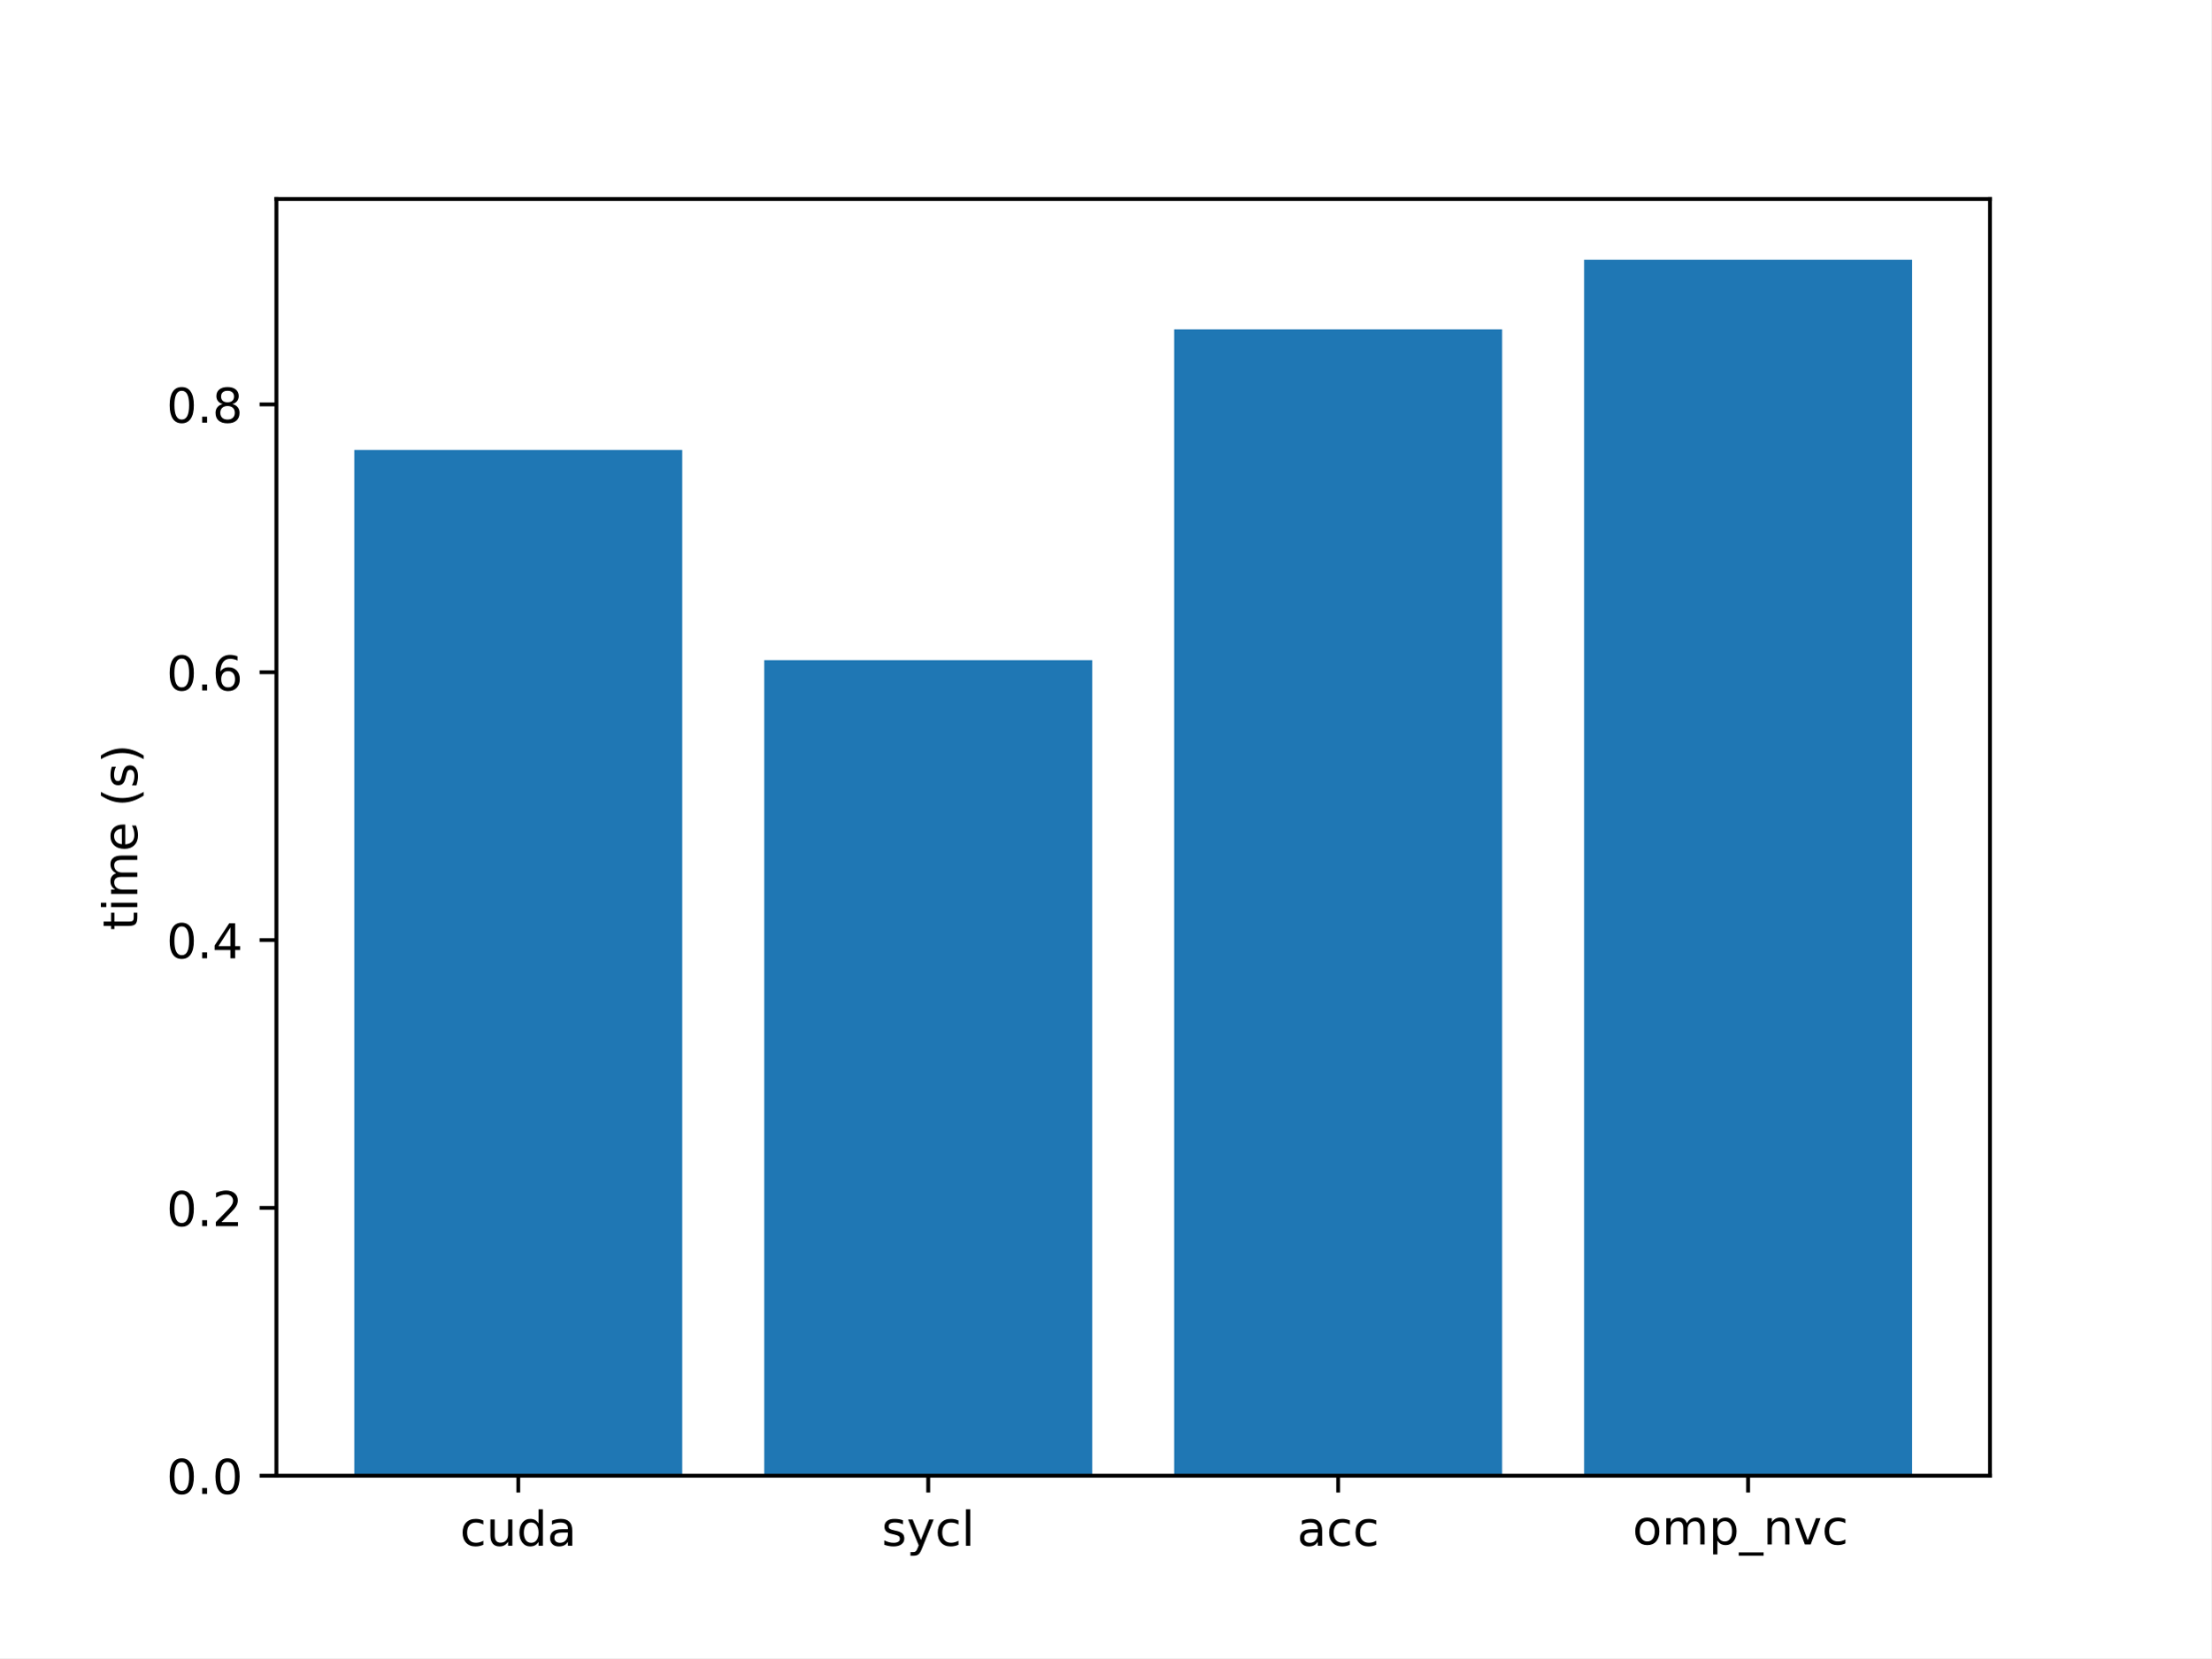
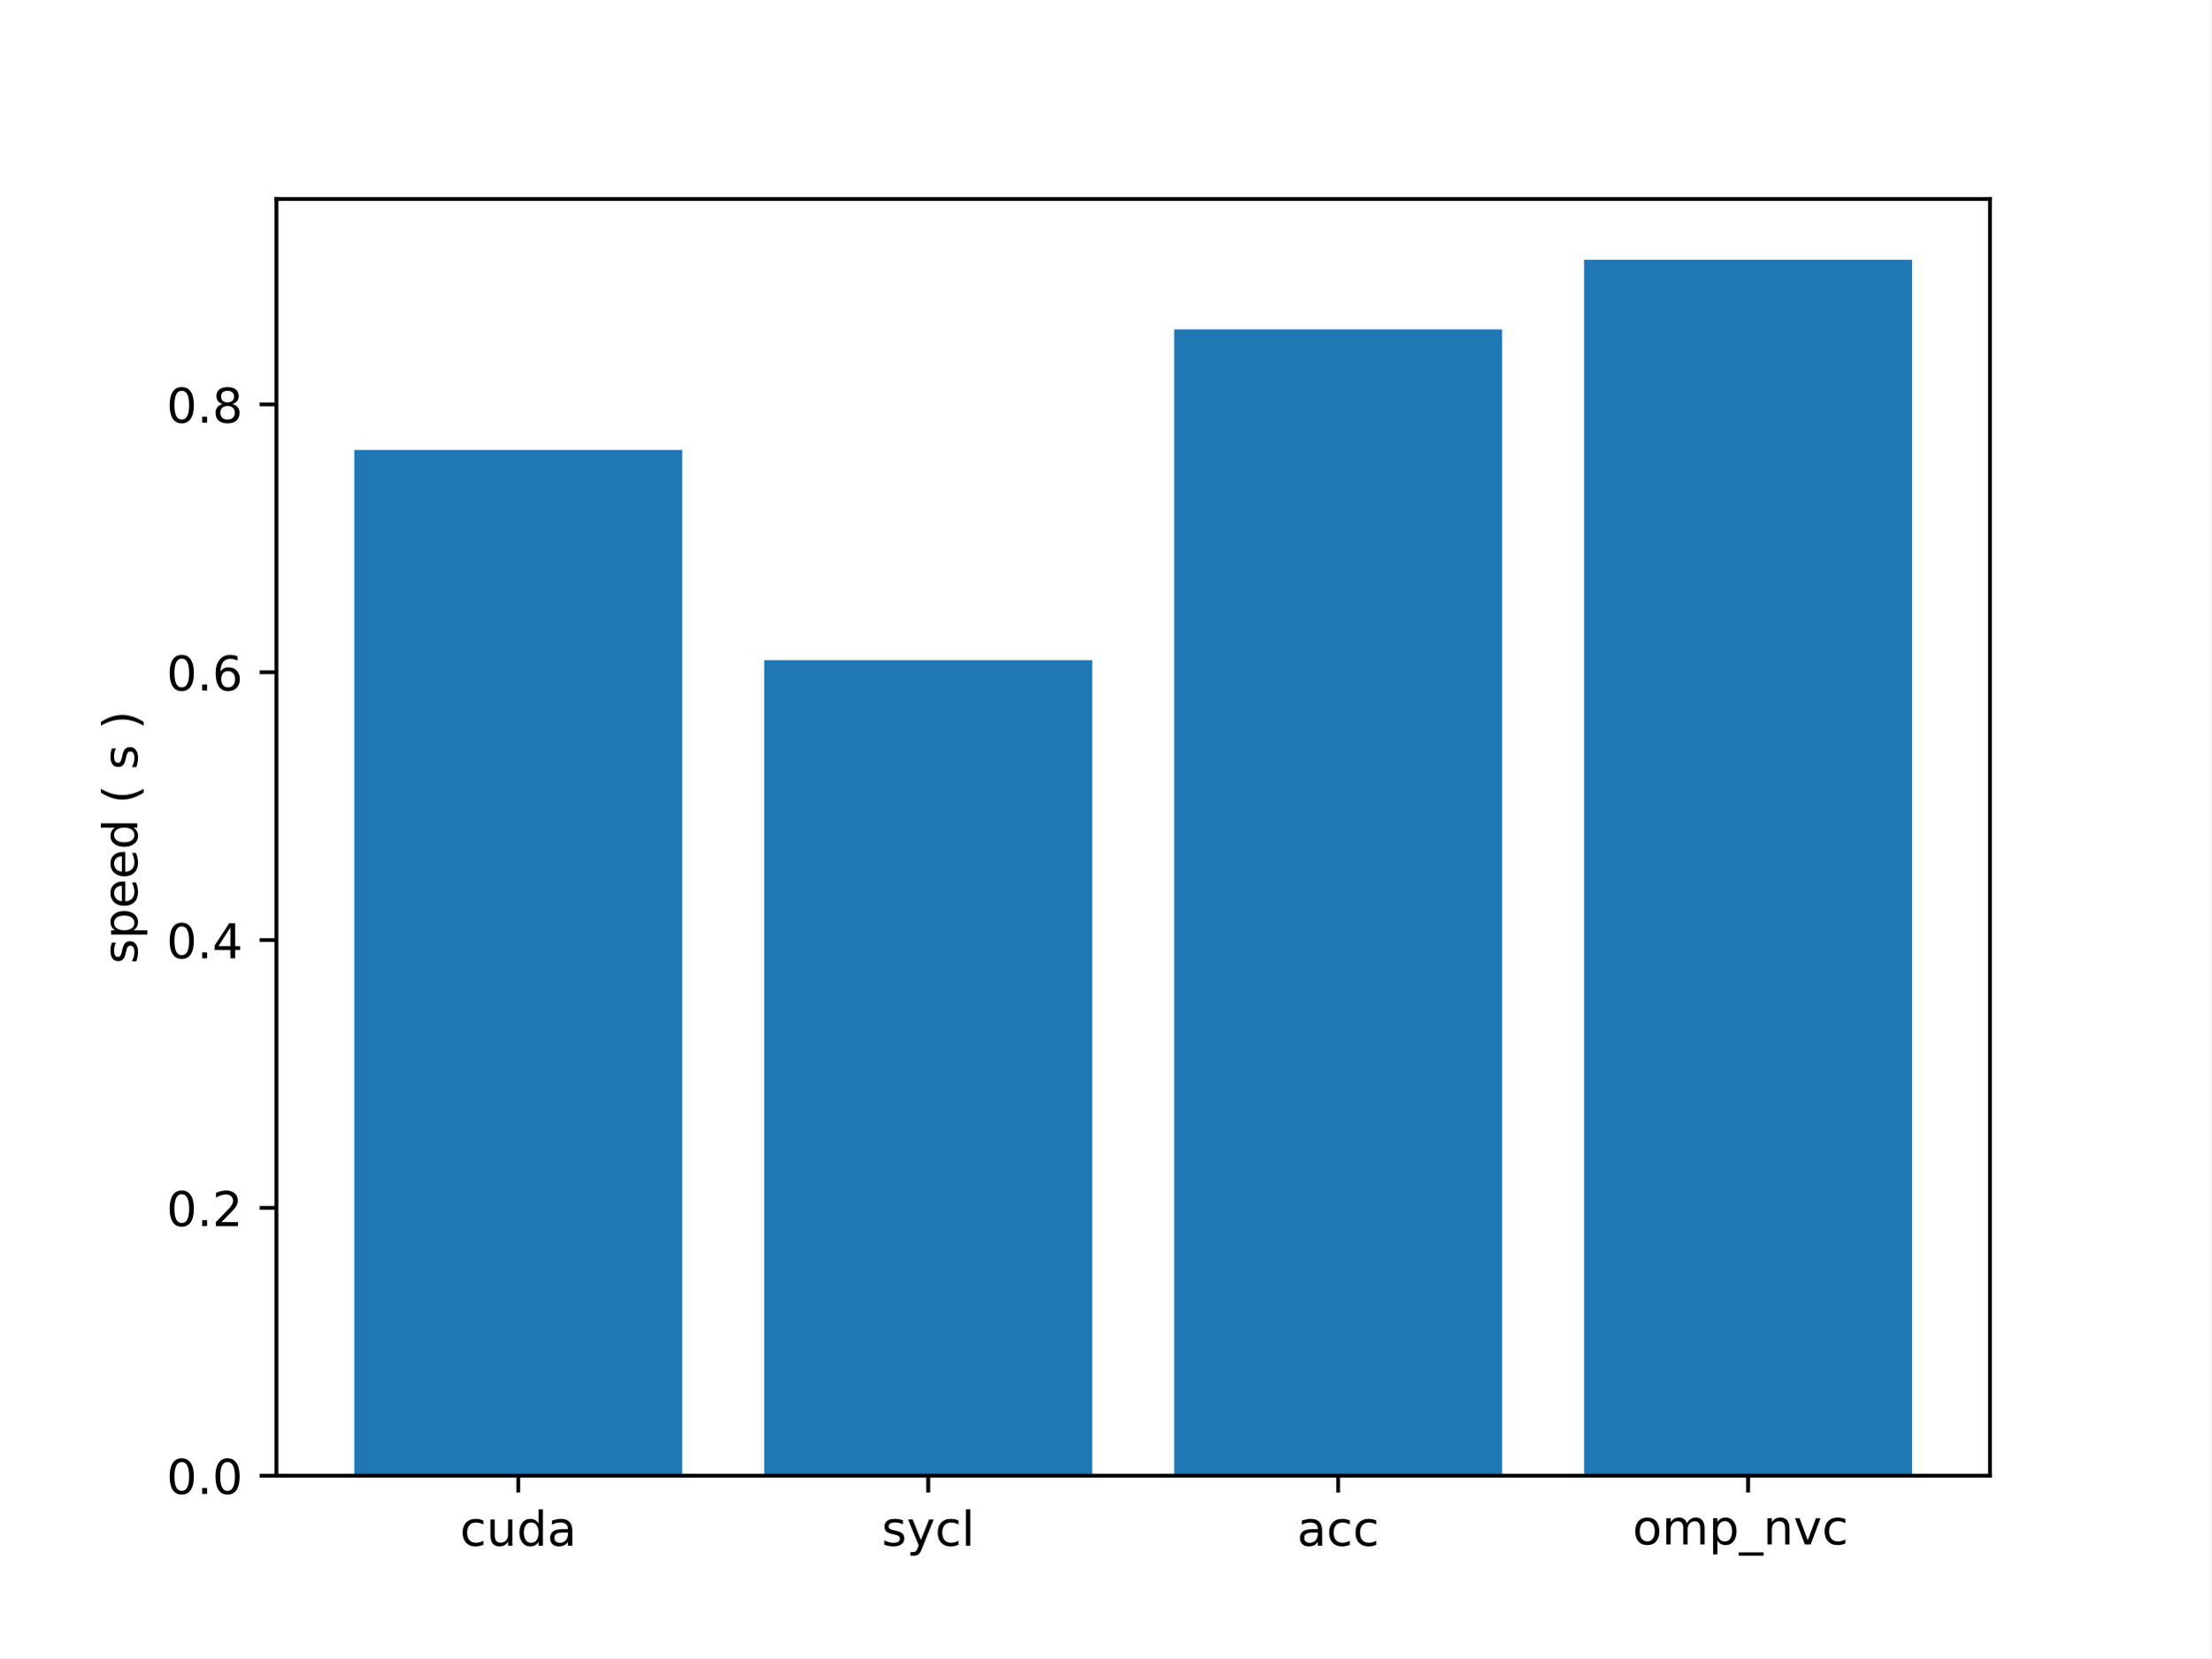
<svg xmlns="http://www.w3.org/2000/svg" xmlns:xlink="http://www.w3.org/1999/xlink" width="460.8pt" height="345.6pt" viewBox="0 0 460.8 345.6" version="1.1">
  <defs>
    <style type="text/css">*{stroke-linejoin: round; stroke-linecap: butt}</style>
  </defs>
  <g id="figure_1">
    <g id="patch_1">
      <path d="M 0 345.6  L 460.8 345.6  L 460.8 0  L 0 0  z " style="fill: #ffffff" />
    </g>
    <g id="axes_1">
      <g id="patch_2">
        <path d="M 57.6 307.584  L 414.72 307.584  L 414.72 41.472  L 57.6 41.472  z " style="fill: #ffffff" />
      </g>
      <g id="patch_3">
-         <path d="M 73.833 307.584  L 142.181 307.584  L 142.181 93.779  L 73.833 93.779  z " clip-path="url(#p7e958e0325)" style="fill: #1f77b4" />
+         <path d="M 73.833 307.584  L 142.181 307.584  L 142.181 93.779  L 73.833 93.779  z " clip-path="url(#pdbc40f4c00)" style="fill: #1f77b4" />
      </g>
      <g id="patch_4">
-         <path d="M 159.268 307.584  L 227.616 307.584  L 227.616 137.601  L 159.268 137.601  z " clip-path="url(#p7e958e0325)" style="fill: #1f77b4" />
+         <path d="M 159.268 307.584  L 227.616 307.584  L 227.616 137.601  L 159.268 137.601  z " clip-path="url(#pdbc40f4c00)" style="fill: #1f77b4" />
      </g>
      <g id="patch_5">
-         <path d="M 244.704 307.584  L 313.052 307.584  L 313.052 68.658  L 244.704 68.658  z " clip-path="url(#p7e958e0325)" style="fill: #1f77b4" />
+         <path d="M 244.704 307.584  L 313.052 307.584  L 313.052 68.658  L 244.704 68.658  z " clip-path="url(#pdbc40f4c00)" style="fill: #1f77b4" />
      </g>
      <g id="patch_6">
-         <path d="M 330.139 307.584  L 398.487 307.584  L 398.487 54.144  L 330.139 54.144  z " clip-path="url(#p7e958e0325)" style="fill: #1f77b4" />
+         <path d="M 330.139 307.584  L 398.487 307.584  L 398.487 54.144  L 330.139 54.144  z " clip-path="url(#pdbc40f4c00)" style="fill: #1f77b4" />
      </g>
      <g id="matplotlib.axis_1">
        <g id="xtick_1">
          <g id="line2d_1">
            <defs>
-               <path id="m094837d3aa" d="M 0 0  L 0 3.5  " style="stroke: #000000; stroke-width: 0.8" />
+               <path id="m72f6a635a5" d="M 0 0  L 0 3.5  " style="stroke: #000000; stroke-width: 0.8" />
            </defs>
            <g>
-               <use xlink:href="#m094837d3aa" x="108.007" y="307.584" style="stroke: #000000; stroke-width: 0.8" />
+               <use xlink:href="#m72f6a635a5" x="108.007" y="307.584" style="stroke: #000000; stroke-width: 0.8" />
            </g>
          </g>
          <g id="text_1">
            <g transform="translate(92.67252 322.1824) scale(0.1 -0.1)">
              <defs>
                <path id="DejaVuSans-20" transform="scale(0.015625)" />
                <path id="DejaVuSans-63" d="M 3122 3366  L 3122 2828  Q 2878 2963 2633 3030  Q 2388 3097 2138 3097  Q 1578 3097 1268 2742  Q 959 2388 959 1747  Q 959 1106 1268 751  Q 1578 397 2138 397  Q 2388 397 2633 464  Q 2878 531 3122 666  L 3122 134  Q 2881 22 2623 -34  Q 2366 -91 2075 -91  Q 1284 -91 818 406  Q 353 903 353 1747  Q 353 2603 823 3093  Q 1294 3584 2113 3584  Q 2378 3584 2631 3529  Q 2884 3475 3122 3366  z " transform="scale(0.015625)" />
                <path id="DejaVuSans-75" d="M 544 1381  L 544 3500  L 1119 3500  L 1119 1403  Q 1119 906 1312 657  Q 1506 409 1894 409  Q 2359 409 2629 706  Q 2900 1003 2900 1516  L 2900 3500  L 3475 3500  L 3475 0  L 2900 0  L 2900 538  Q 2691 219 2414 64  Q 2138 -91 1772 -91  Q 1169 -91 856 284  Q 544 659 544 1381  z M 1991 3584  L 1991 3584  z " transform="scale(0.015625)" />
                <path id="DejaVuSans-64" d="M 2906 2969  L 2906 4863  L 3481 4863  L 3481 0  L 2906 0  L 2906 525  Q 2725 213 2448 61  Q 2172 -91 1784 -91  Q 1150 -91 751 415  Q 353 922 353 1747  Q 353 2572 751 3078  Q 1150 3584 1784 3584  Q 2172 3584 2448 3432  Q 2725 3281 2906 2969  z M 947 1747  Q 947 1113 1208 752  Q 1469 391 1925 391  Q 2381 391 2643 752  Q 2906 1113 2906 1747  Q 2906 2381 2643 2742  Q 2381 3103 1925 3103  Q 1469 3103 1208 2742  Q 947 2381 947 1747  z " transform="scale(0.015625)" />
                <path id="DejaVuSans-61" d="M 2194 1759  Q 1497 1759 1228 1600  Q 959 1441 959 1056  Q 959 750 1161 570  Q 1363 391 1709 391  Q 2188 391 2477 730  Q 2766 1069 2766 1631  L 2766 1759  L 2194 1759  z M 3341 1997  L 3341 0  L 2766 0  L 2766 531  Q 2569 213 2275 61  Q 1981 -91 1556 -91  Q 1019 -91 701 211  Q 384 513 384 1019  Q 384 1609 779 1909  Q 1175 2209 1959 2209  L 2766 2209  L 2766 2266  Q 2766 2663 2505 2880  Q 2244 3097 1772 3097  Q 1472 3097 1187 3025  Q 903 2953 641 2809  L 641 3341  Q 956 3463 1253 3523  Q 1550 3584 1831 3584  Q 2591 3584 2966 3190  Q 3341 2797 3341 1997  z " transform="scale(0.015625)" />
              </defs>
              <use xlink:href="#DejaVuSans-20" />
              <use xlink:href="#DejaVuSans-63" x="31.787" />
              <use xlink:href="#DejaVuSans-75" x="86.768" />
              <use xlink:href="#DejaVuSans-64" x="150.146" />
              <use xlink:href="#DejaVuSans-61" x="213.623" />
              <use xlink:href="#DejaVuSans-20" x="274.902" />
            </g>
          </g>
        </g>
        <g id="xtick_2">
          <g id="line2d_2">
            <g>
-               <use xlink:href="#m094837d3aa" x="193.442" y="307.584" style="stroke: #000000; stroke-width: 0.8" />
+               <use xlink:href="#m72f6a635a5" x="193.442" y="307.584" style="stroke: #000000; stroke-width: 0.8" />
            </g>
          </g>
          <g id="text_2">
            <g transform="translate(180.5618 322.1824) scale(0.1 -0.1)">
              <defs>
                <path id="DejaVuSans-73" d="M 2834 3397  L 2834 2853  Q 2591 2978 2328 3040  Q 2066 3103 1784 3103  Q 1356 3103 1142 2972  Q 928 2841 928 2578  Q 928 2378 1081 2264  Q 1234 2150 1697 2047  L 1894 2003  Q 2506 1872 2764 1633  Q 3022 1394 3022 966  Q 3022 478 2636 193  Q 2250 -91 1575 -91  Q 1294 -91 989 -36  Q 684 19 347 128  L 347 722  Q 666 556 975 473  Q 1284 391 1588 391  Q 1994 391 2212 530  Q 2431 669 2431 922  Q 2431 1156 2273 1281  Q 2116 1406 1581 1522  L 1381 1569  Q 847 1681 609 1914  Q 372 2147 372 2553  Q 372 3047 722 3315  Q 1072 3584 1716 3584  Q 2034 3584 2315 3537  Q 2597 3491 2834 3397  z " transform="scale(0.015625)" />
                <path id="DejaVuSans-79" d="M 2059 -325  Q 1816 -950 1584 -1140  Q 1353 -1331 966 -1331  L 506 -1331  L 506 -850  L 844 -850  Q 1081 -850 1212 -737  Q 1344 -625 1503 -206  L 1606 56  L 191 3500  L 800 3500  L 1894 763  L 2988 3500  L 3597 3500  L 2059 -325  z " transform="scale(0.015625)" />
                <path id="DejaVuSans-6c" d="M 603 4863  L 1178 4863  L 1178 0  L 603 0  L 603 4863  z " transform="scale(0.015625)" />
              </defs>
              <use xlink:href="#DejaVuSans-20" />
              <use xlink:href="#DejaVuSans-73" x="31.787" />
              <use xlink:href="#DejaVuSans-79" x="83.887" />
              <use xlink:href="#DejaVuSans-63" x="143.066" />
              <use xlink:href="#DejaVuSans-6c" x="198.047" />
              <use xlink:href="#DejaVuSans-20" x="225.83" />
            </g>
          </g>
        </g>
        <g id="xtick_3">
          <g id="line2d_3">
            <g>
-               <use xlink:href="#m094837d3aa" x="278.878" y="307.584" style="stroke: #000000; stroke-width: 0.8" />
+               <use xlink:href="#m72f6a635a5" x="278.878" y="307.584" style="stroke: #000000; stroke-width: 0.8" />
            </g>
          </g>
          <g id="text_3">
            <g transform="translate(267.1371 322.1824) scale(0.1 -0.1)">
              <use xlink:href="#DejaVuSans-20" />
              <use xlink:href="#DejaVuSans-61" x="31.787" />
              <use xlink:href="#DejaVuSans-63" x="93.066" />
              <use xlink:href="#DejaVuSans-63" x="148.047" />
              <use xlink:href="#DejaVuSans-20" x="203.027" />
            </g>
          </g>
        </g>
        <g id="xtick_4">
          <g id="line2d_4">
            <g>
-               <use xlink:href="#m094837d3aa" x="364.313" y="307.584" style="stroke: #000000; stroke-width: 0.8" />
+               <use xlink:href="#m72f6a635a5" x="364.313" y="307.584" style="stroke: #000000; stroke-width: 0.8" />
            </g>
          </g>
          <g id="text_4">
            <g transform="translate(337.0647 321.9043) scale(0.1 -0.1)">
              <defs>
                <path id="DejaVuSans-6f" d="M 1959 3097  Q 1497 3097 1228 2736  Q 959 2375 959 1747  Q 959 1119 1226 758  Q 1494 397 1959 397  Q 2419 397 2687 759  Q 2956 1122 2956 1747  Q 2956 2369 2687 2733  Q 2419 3097 1959 3097  z M 1959 3584  Q 2709 3584 3137 3096  Q 3566 2609 3566 1747  Q 3566 888 3137 398  Q 2709 -91 1959 -91  Q 1206 -91 779 398  Q 353 888 353 1747  Q 353 2609 779 3096  Q 1206 3584 1959 3584  z " transform="scale(0.015625)" />
                <path id="DejaVuSans-6d" d="M 3328 2828  Q 3544 3216 3844 3400  Q 4144 3584 4550 3584  Q 5097 3584 5394 3201  Q 5691 2819 5691 2113  L 5691 0  L 5113 0  L 5113 2094  Q 5113 2597 4934 2840  Q 4756 3084 4391 3084  Q 3944 3084 3684 2787  Q 3425 2491 3425 1978  L 3425 0  L 2847 0  L 2847 2094  Q 2847 2600 2669 2842  Q 2491 3084 2119 3084  Q 1678 3084 1418 2786  Q 1159 2488 1159 1978  L 1159 0  L 581 0  L 581 3500  L 1159 3500  L 1159 2956  Q 1356 3278 1631 3431  Q 1906 3584 2284 3584  Q 2666 3584 2933 3390  Q 3200 3197 3328 2828  z " transform="scale(0.015625)" />
                <path id="DejaVuSans-70" d="M 1159 525  L 1159 -1331  L 581 -1331  L 581 3500  L 1159 3500  L 1159 2969  Q 1341 3281 1617 3432  Q 1894 3584 2278 3584  Q 2916 3584 3314 3078  Q 3713 2572 3713 1747  Q 3713 922 3314 415  Q 2916 -91 2278 -91  Q 1894 -91 1617 61  Q 1341 213 1159 525  z M 3116 1747  Q 3116 2381 2855 2742  Q 2594 3103 2138 3103  Q 1681 3103 1420 2742  Q 1159 2381 1159 1747  Q 1159 1113 1420 752  Q 1681 391 2138 391  Q 2594 391 2855 752  Q 3116 1113 3116 1747  z " transform="scale(0.015625)" />
                <path id="DejaVuSans-5f" d="M 3263 -1063  L 3263 -1509  L -63 -1509  L -63 -1063  L 3263 -1063  z " transform="scale(0.015625)" />
                <path id="DejaVuSans-6e" d="M 3513 2113  L 3513 0  L 2938 0  L 2938 2094  Q 2938 2591 2744 2837  Q 2550 3084 2163 3084  Q 1697 3084 1428 2787  Q 1159 2491 1159 1978  L 1159 0  L 581 0  L 581 3500  L 1159 3500  L 1159 2956  Q 1366 3272 1645 3428  Q 1925 3584 2291 3584  Q 2894 3584 3203 3211  Q 3513 2838 3513 2113  z " transform="scale(0.015625)" />
                <path id="DejaVuSans-76" d="M 191 3500  L 800 3500  L 1894 563  L 2988 3500  L 3597 3500  L 2284 0  L 1503 0  L 191 3500  z " transform="scale(0.015625)" />
              </defs>
              <use xlink:href="#DejaVuSans-20" />
              <use xlink:href="#DejaVuSans-6f" x="31.787" />
              <use xlink:href="#DejaVuSans-6d" x="92.969" />
              <use xlink:href="#DejaVuSans-70" x="190.381" />
              <use xlink:href="#DejaVuSans-5f" x="253.857" />
              <use xlink:href="#DejaVuSans-6e" x="303.857" />
              <use xlink:href="#DejaVuSans-76" x="367.236" />
              <use xlink:href="#DejaVuSans-63" x="426.416" />
              <use xlink:href="#DejaVuSans-20" x="481.396" />
              <use xlink:href="#DejaVuSans-20" x="513.184" />
            </g>
          </g>
        </g>
      </g>
      <g id="matplotlib.axis_2">
        <g id="ytick_1">
          <g id="line2d_5">
            <defs>
-               <path id="m09c4ed1b46" d="M 0 0  L -3.5 0  " style="stroke: #000000; stroke-width: 0.8" />
+               <path id="m5cfbb4ca90" d="M 0 0  L -3.5 0  " style="stroke: #000000; stroke-width: 0.8" />
            </defs>
            <g>
-               <use xlink:href="#m09c4ed1b46" x="57.6" y="307.584" style="stroke: #000000; stroke-width: 0.8" />
+               <use xlink:href="#m5cfbb4ca90" x="57.6" y="307.584" style="stroke: #000000; stroke-width: 0.8" />
            </g>
          </g>
          <g id="text_5">
            <g transform="translate(34.69687 311.3832) scale(0.1 -0.1)">
              <defs>
                <path id="DejaVuSans-30" d="M 2034 4250  Q 1547 4250 1301 3770  Q 1056 3291 1056 2328  Q 1056 1369 1301 889  Q 1547 409 2034 409  Q 2525 409 2770 889  Q 3016 1369 3016 2328  Q 3016 3291 2770 3770  Q 2525 4250 2034 4250  z M 2034 4750  Q 2819 4750 3233 4129  Q 3647 3509 3647 2328  Q 3647 1150 3233 529  Q 2819 -91 2034 -91  Q 1250 -91 836 529  Q 422 1150 422 2328  Q 422 3509 836 4129  Q 1250 4750 2034 4750  z " transform="scale(0.015625)" />
                <path id="DejaVuSans-2e" d="M 684 794  L 1344 794  L 1344 0  L 684 0  L 684 794  z " transform="scale(0.015625)" />
              </defs>
              <use xlink:href="#DejaVuSans-30" />
              <use xlink:href="#DejaVuSans-2e" x="63.623" />
              <use xlink:href="#DejaVuSans-30" x="95.41" />
            </g>
          </g>
        </g>
        <g id="ytick_2">
          <g id="line2d_6">
            <g>
-               <use xlink:href="#m09c4ed1b46" x="57.6" y="251.76" style="stroke: #000000; stroke-width: 0.8" />
+               <use xlink:href="#m5cfbb4ca90" x="57.6" y="251.76" style="stroke: #000000; stroke-width: 0.8" />
            </g>
          </g>
          <g id="text_6">
            <g transform="translate(34.69687 255.5594) scale(0.1 -0.1)">
              <defs>
                <path id="DejaVuSans-32" d="M 1228 531  L 3431 531  L 3431 0  L 469 0  L 469 531  Q 828 903 1448 1529  Q 2069 2156 2228 2338  Q 2531 2678 2651 2914  Q 2772 3150 2772 3378  Q 2772 3750 2511 3984  Q 2250 4219 1831 4219  Q 1534 4219 1204 4116  Q 875 4013 500 3803  L 500 4441  Q 881 4594 1212 4672  Q 1544 4750 1819 4750  Q 2544 4750 2975 4387  Q 3406 4025 3406 3419  Q 3406 3131 3298 2873  Q 3191 2616 2906 2266  Q 2828 2175 2409 1742  Q 1991 1309 1228 531  z " transform="scale(0.015625)" />
              </defs>
              <use xlink:href="#DejaVuSans-30" />
              <use xlink:href="#DejaVuSans-2e" x="63.623" />
              <use xlink:href="#DejaVuSans-32" x="95.41" />
            </g>
          </g>
        </g>
        <g id="ytick_3">
          <g id="line2d_7">
            <g>
-               <use xlink:href="#m09c4ed1b46" x="57.6" y="195.936" style="stroke: #000000; stroke-width: 0.8" />
+               <use xlink:href="#m5cfbb4ca90" x="57.6" y="195.936" style="stroke: #000000; stroke-width: 0.8" />
            </g>
          </g>
          <g id="text_7">
            <g transform="translate(34.69687 199.7356) scale(0.1 -0.1)">
              <defs>
                <path id="DejaVuSans-34" d="M 2419 4116  L 825 1625  L 2419 1625  L 2419 4116  z M 2253 4666  L 3047 4666  L 3047 1625  L 3713 1625  L 3713 1100  L 3047 1100  L 3047 0  L 2419 0  L 2419 1100  L 313 1100  L 313 1709  L 2253 4666  z " transform="scale(0.015625)" />
              </defs>
              <use xlink:href="#DejaVuSans-30" />
              <use xlink:href="#DejaVuSans-2e" x="63.623" />
              <use xlink:href="#DejaVuSans-34" x="95.41" />
            </g>
          </g>
        </g>
        <g id="ytick_4">
          <g id="line2d_8">
            <g>
-               <use xlink:href="#m09c4ed1b46" x="57.6" y="140.113" style="stroke: #000000; stroke-width: 0.8" />
+               <use xlink:href="#m5cfbb4ca90" x="57.6" y="140.113" style="stroke: #000000; stroke-width: 0.8" />
            </g>
          </g>
          <g id="text_8">
            <g transform="translate(34.69687 143.9119) scale(0.1 -0.1)">
              <defs>
                <path id="DejaVuSans-36" d="M 2113 2584  Q 1688 2584 1439 2293  Q 1191 2003 1191 1497  Q 1191 994 1439 701  Q 1688 409 2113 409  Q 2538 409 2786 701  Q 3034 994 3034 1497  Q 3034 2003 2786 2293  Q 2538 2584 2113 2584  z M 3366 4563  L 3366 3988  Q 3128 4100 2886 4159  Q 2644 4219 2406 4219  Q 1781 4219 1451 3797  Q 1122 3375 1075 2522  Q 1259 2794 1537 2939  Q 1816 3084 2150 3084  Q 2853 3084 3261 2657  Q 3669 2231 3669 1497  Q 3669 778 3244 343  Q 2819 -91 2113 -91  Q 1303 -91 875 529  Q 447 1150 447 2328  Q 447 3434 972 4092  Q 1497 4750 2381 4750  Q 2619 4750 2861 4703  Q 3103 4656 3366 4563  z " transform="scale(0.015625)" />
              </defs>
              <use xlink:href="#DejaVuSans-30" />
              <use xlink:href="#DejaVuSans-2e" x="63.623" />
              <use xlink:href="#DejaVuSans-36" x="95.41" />
            </g>
          </g>
        </g>
        <g id="ytick_5">
          <g id="line2d_9">
            <g>
-               <use xlink:href="#m09c4ed1b46" x="57.6" y="84.289" style="stroke: #000000; stroke-width: 0.8" />
+               <use xlink:href="#m5cfbb4ca90" x="57.6" y="84.289" style="stroke: #000000; stroke-width: 0.8" />
            </g>
          </g>
          <g id="text_9">
            <g transform="translate(34.69687 88.08807) scale(0.1 -0.1)">
              <defs>
                <path id="DejaVuSans-38" d="M 2034 2216  Q 1584 2216 1326 1975  Q 1069 1734 1069 1313  Q 1069 891 1326 650  Q 1584 409 2034 409  Q 2484 409 2743 651  Q 3003 894 3003 1313  Q 3003 1734 2745 1975  Q 2488 2216 2034 2216  z M 1403 2484  Q 997 2584 770 2862  Q 544 3141 544 3541  Q 544 4100 942 4425  Q 1341 4750 2034 4750  Q 2731 4750 3128 4425  Q 3525 4100 3525 3541  Q 3525 3141 3298 2862  Q 3072 2584 2669 2484  Q 3125 2378 3379 2068  Q 3634 1759 3634 1313  Q 3634 634 3220 271  Q 2806 -91 2034 -91  Q 1263 -91 848 271  Q 434 634 434 1313  Q 434 1759 690 2068  Q 947 2378 1403 2484  z M 1172 3481  Q 1172 3119 1398 2916  Q 1625 2713 2034 2713  Q 2441 2713 2670 2916  Q 2900 3119 2900 3481  Q 2900 3844 2670 4047  Q 2441 4250 2034 4250  Q 1625 4250 1398 4047  Q 1172 3844 1172 3481  z " transform="scale(0.015625)" />
              </defs>
              <use xlink:href="#DejaVuSans-30" />
              <use xlink:href="#DejaVuSans-2e" x="63.623" />
              <use xlink:href="#DejaVuSans-38" x="95.41" />
            </g>
          </g>
        </g>
        <g id="text_10">
-           <g transform="translate(28.61719 193.9194) rotate(-90) scale(0.1 -0.1)">
+           <g transform="translate(28.61719 200.9077) rotate(-90) scale(0.1 -0.1)">
            <defs>
-               <path id="DejaVuSans-74" d="M 1172 4494  L 1172 3500  L 2356 3500  L 2356 3053  L 1172 3053  L 1172 1153  Q 1172 725 1289 603  Q 1406 481 1766 481  L 2356 481  L 2356 0  L 1766 0  Q 1100 0 847 248  Q 594 497 594 1153  L 594 3053  L 172 3053  L 172 3500  L 594 3500  L 594 4494  L 1172 4494  z " transform="scale(0.015625)" />
-               <path id="DejaVuSans-69" d="M 603 3500  L 1178 3500  L 1178 0  L 603 0  L 603 3500  z M 603 4863  L 1178 4863  L 1178 4134  L 603 4134  L 603 4863  z " transform="scale(0.015625)" />
              <path id="DejaVuSans-65" d="M 3597 1894  L 3597 1613  L 953 1613  Q 991 1019 1311 708  Q 1631 397 2203 397  Q 2534 397 2845 478  Q 3156 559 3463 722  L 3463 178  Q 3153 47 2828 -22  Q 2503 -91 2169 -91  Q 1331 -91 842 396  Q 353 884 353 1716  Q 353 2575 817 3079  Q 1281 3584 2069 3584  Q 2775 3584 3186 3129  Q 3597 2675 3597 1894  z M 3022 2063  Q 3016 2534 2758 2815  Q 2500 3097 2075 3097  Q 1594 3097 1305 2825  Q 1016 2553 972 2059  L 3022 2063  z " transform="scale(0.015625)" />
              <path id="DejaVuSans-28" d="M 1984 4856  Q 1566 4138 1362 3434  Q 1159 2731 1159 2009  Q 1159 1288 1364 580  Q 1569 -128 1984 -844  L 1484 -844  Q 1016 -109 783 600  Q 550 1309 550 2009  Q 550 2706 781 3412  Q 1013 4119 1484 4856  L 1984 4856  z " transform="scale(0.015625)" />
              <path id="DejaVuSans-29" d="M 513 4856  L 1013 4856  Q 1481 4119 1714 3412  Q 1947 2706 1947 2009  Q 1947 1309 1714 600  Q 1481 -109 1013 -844  L 513 -844  Q 928 -128 1133 580  Q 1338 1288 1338 2009  Q 1338 2731 1133 3434  Q 928 4138 513 4856  z " transform="scale(0.015625)" />
            </defs>
-             <use xlink:href="#DejaVuSans-74" />
-             <use xlink:href="#DejaVuSans-69" x="39.209" />
-             <use xlink:href="#DejaVuSans-6d" x="66.992" />
-             <use xlink:href="#DejaVuSans-65" x="164.404" />
-             <use xlink:href="#DejaVuSans-20" x="225.928" />
-             <use xlink:href="#DejaVuSans-28" x="257.715" />
-             <use xlink:href="#DejaVuSans-73" x="296.729" />
-             <use xlink:href="#DejaVuSans-29" x="348.828" />
+             <use xlink:href="#DejaVuSans-73" />
+             <use xlink:href="#DejaVuSans-70" x="52.1" />
+             <use xlink:href="#DejaVuSans-65" x="115.576" />
+             <use xlink:href="#DejaVuSans-65" x="177.1" />
+             <use xlink:href="#DejaVuSans-64" x="238.623" />
+             <use xlink:href="#DejaVuSans-20" x="302.1" />
+             <use xlink:href="#DejaVuSans-28" x="333.887" />
+             <use xlink:href="#DejaVuSans-20" x="372.9" />
+             <use xlink:href="#DejaVuSans-73" x="404.688" />
+             <use xlink:href="#DejaVuSans-20" x="456.787" />
+             <use xlink:href="#DejaVuSans-29" x="488.574" />
          </g>
        </g>
      </g>
      <g id="patch_7">
        <path d="M 57.6 307.584  L 57.6 41.472  " style="fill: none; stroke: #000000; stroke-width: 0.8; stroke-linejoin: miter; stroke-linecap: square" />
      </g>
      <g id="patch_8">
        <path d="M 414.72 307.584  L 414.72 41.472  " style="fill: none; stroke: #000000; stroke-width: 0.8; stroke-linejoin: miter; stroke-linecap: square" />
      </g>
      <g id="patch_9">
        <path d="M 57.6 307.584  L 414.72 307.584  " style="fill: none; stroke: #000000; stroke-width: 0.8; stroke-linejoin: miter; stroke-linecap: square" />
      </g>
      <g id="patch_10">
        <path d="M 57.6 41.472  L 414.72 41.472  " style="fill: none; stroke: #000000; stroke-width: 0.8; stroke-linejoin: miter; stroke-linecap: square" />
      </g>
    </g>
  </g>
  <defs>
-     <clipPath id="p7e958e0325">
+     <clipPath id="pdbc40f4c00">
      <rect x="57.6" y="41.472" width="357.12" height="266.112" />
    </clipPath>
  </defs>
</svg>
